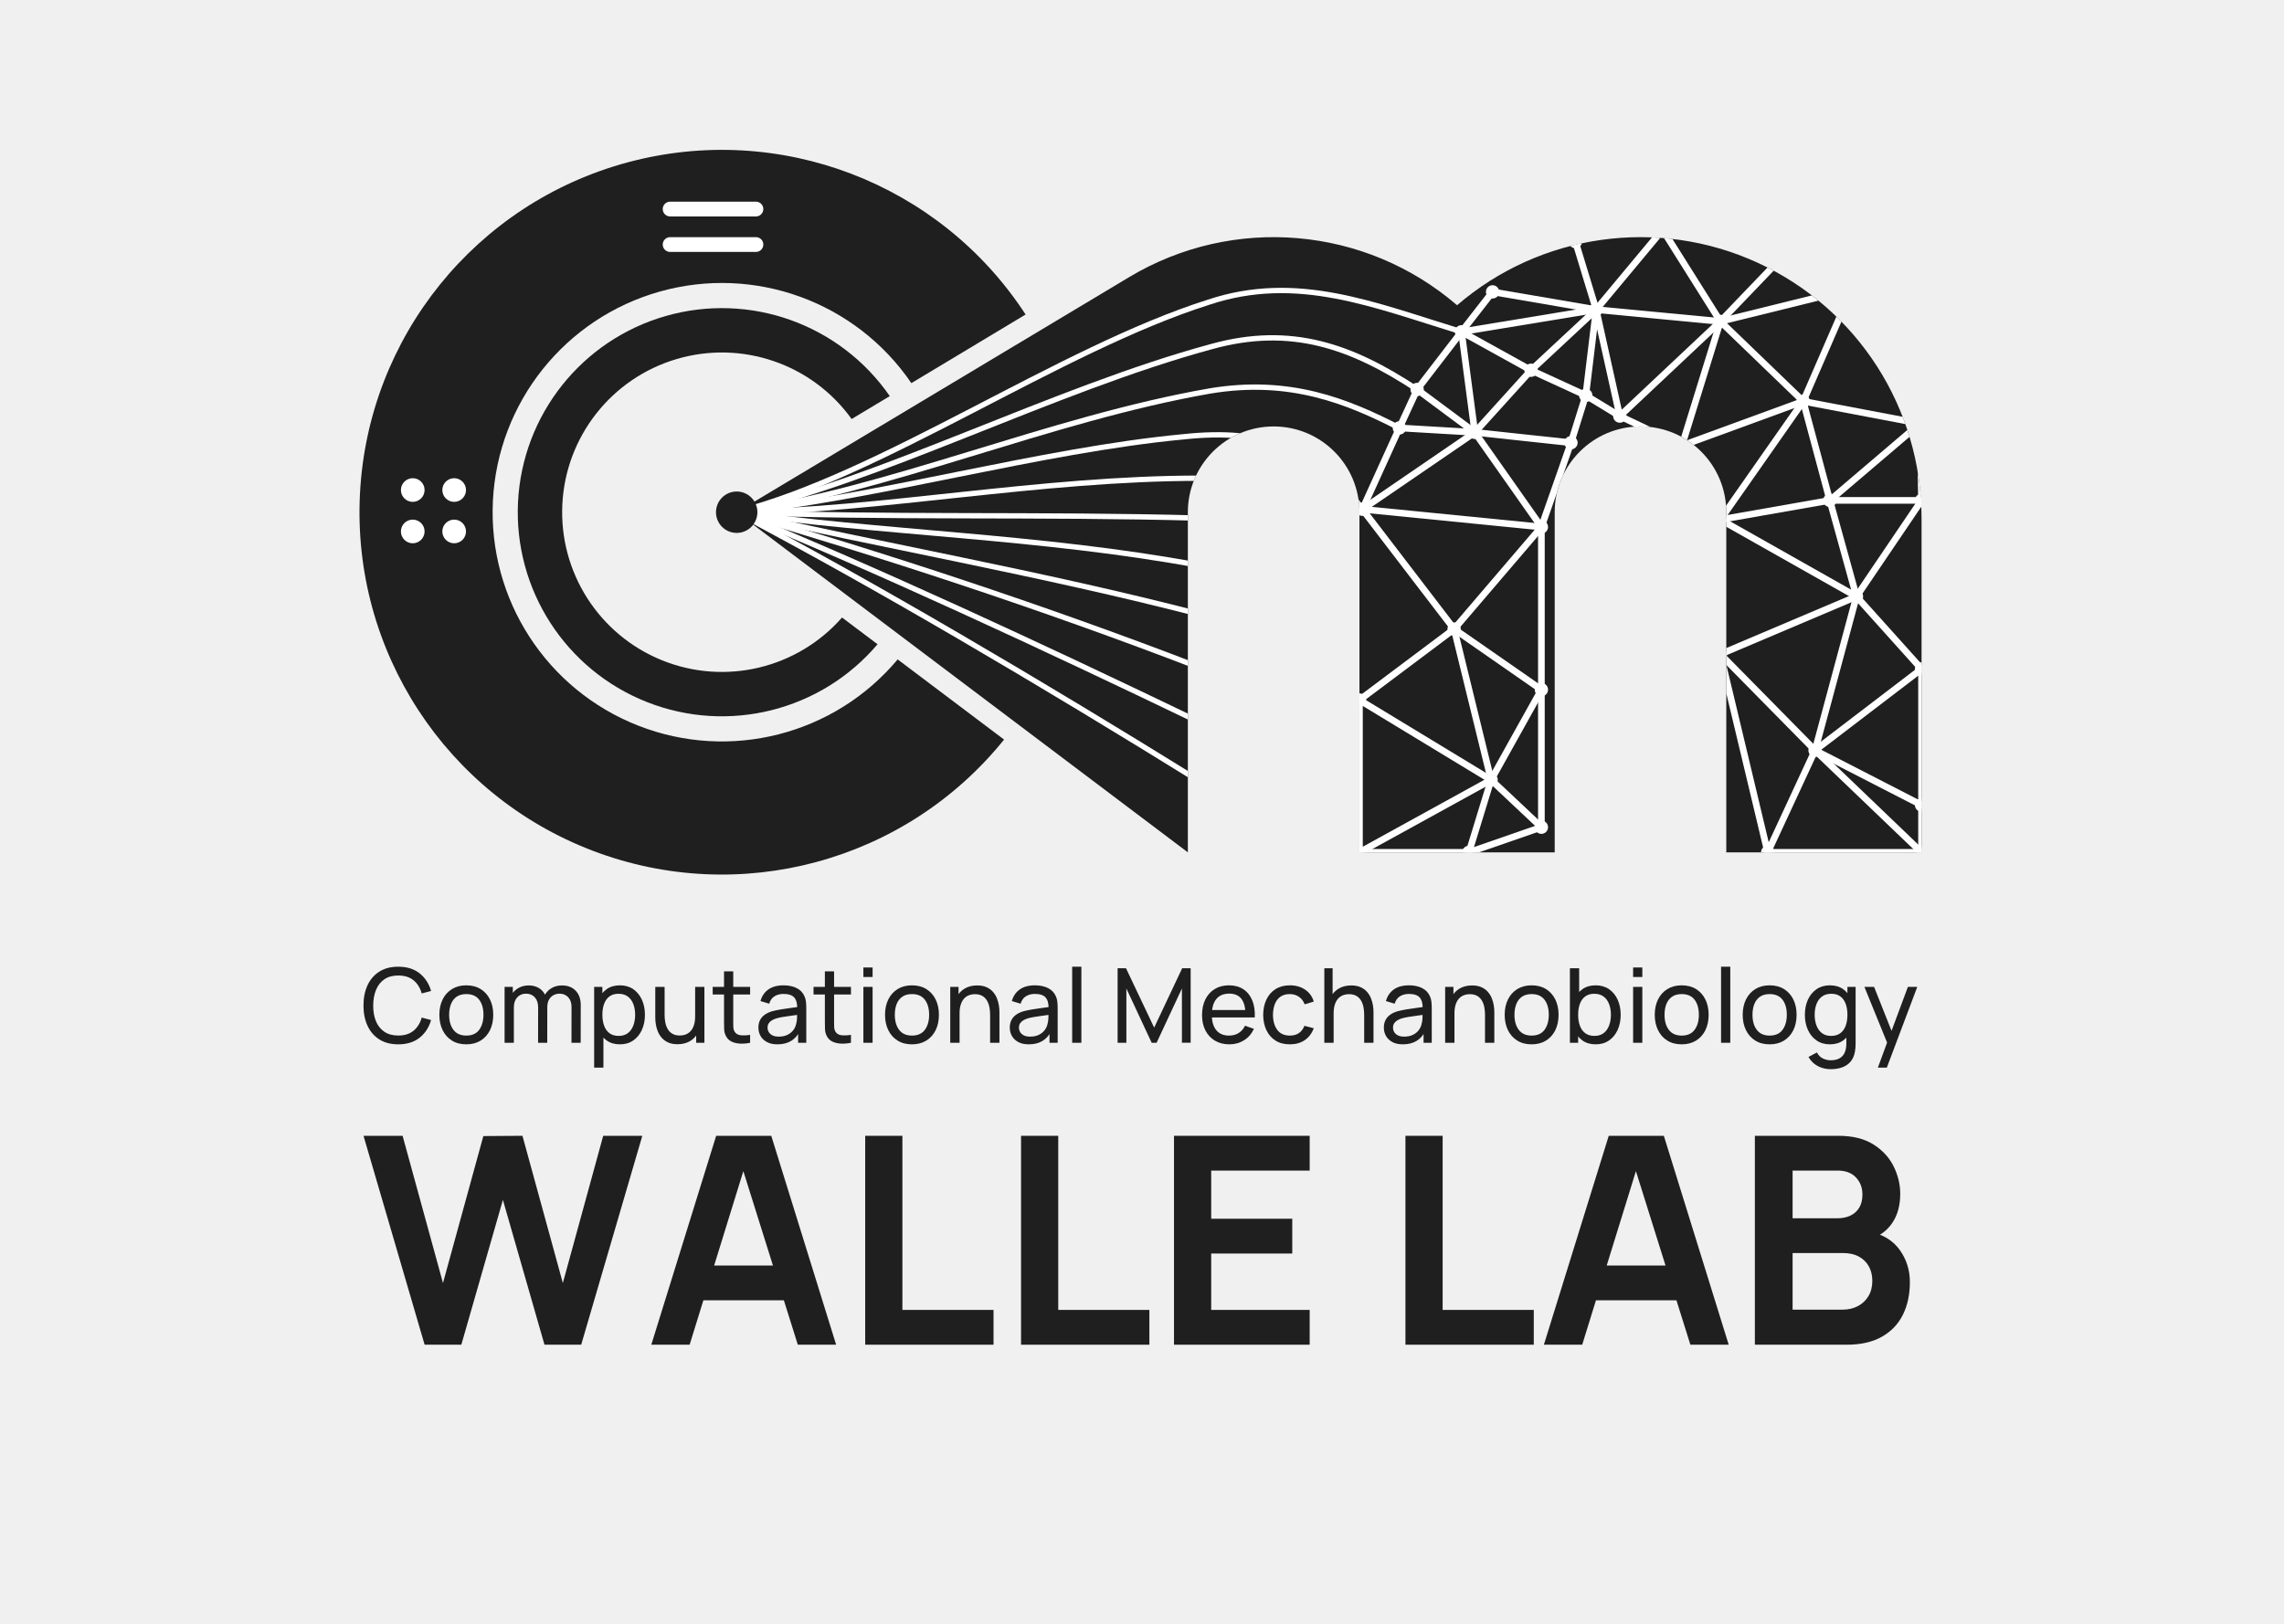
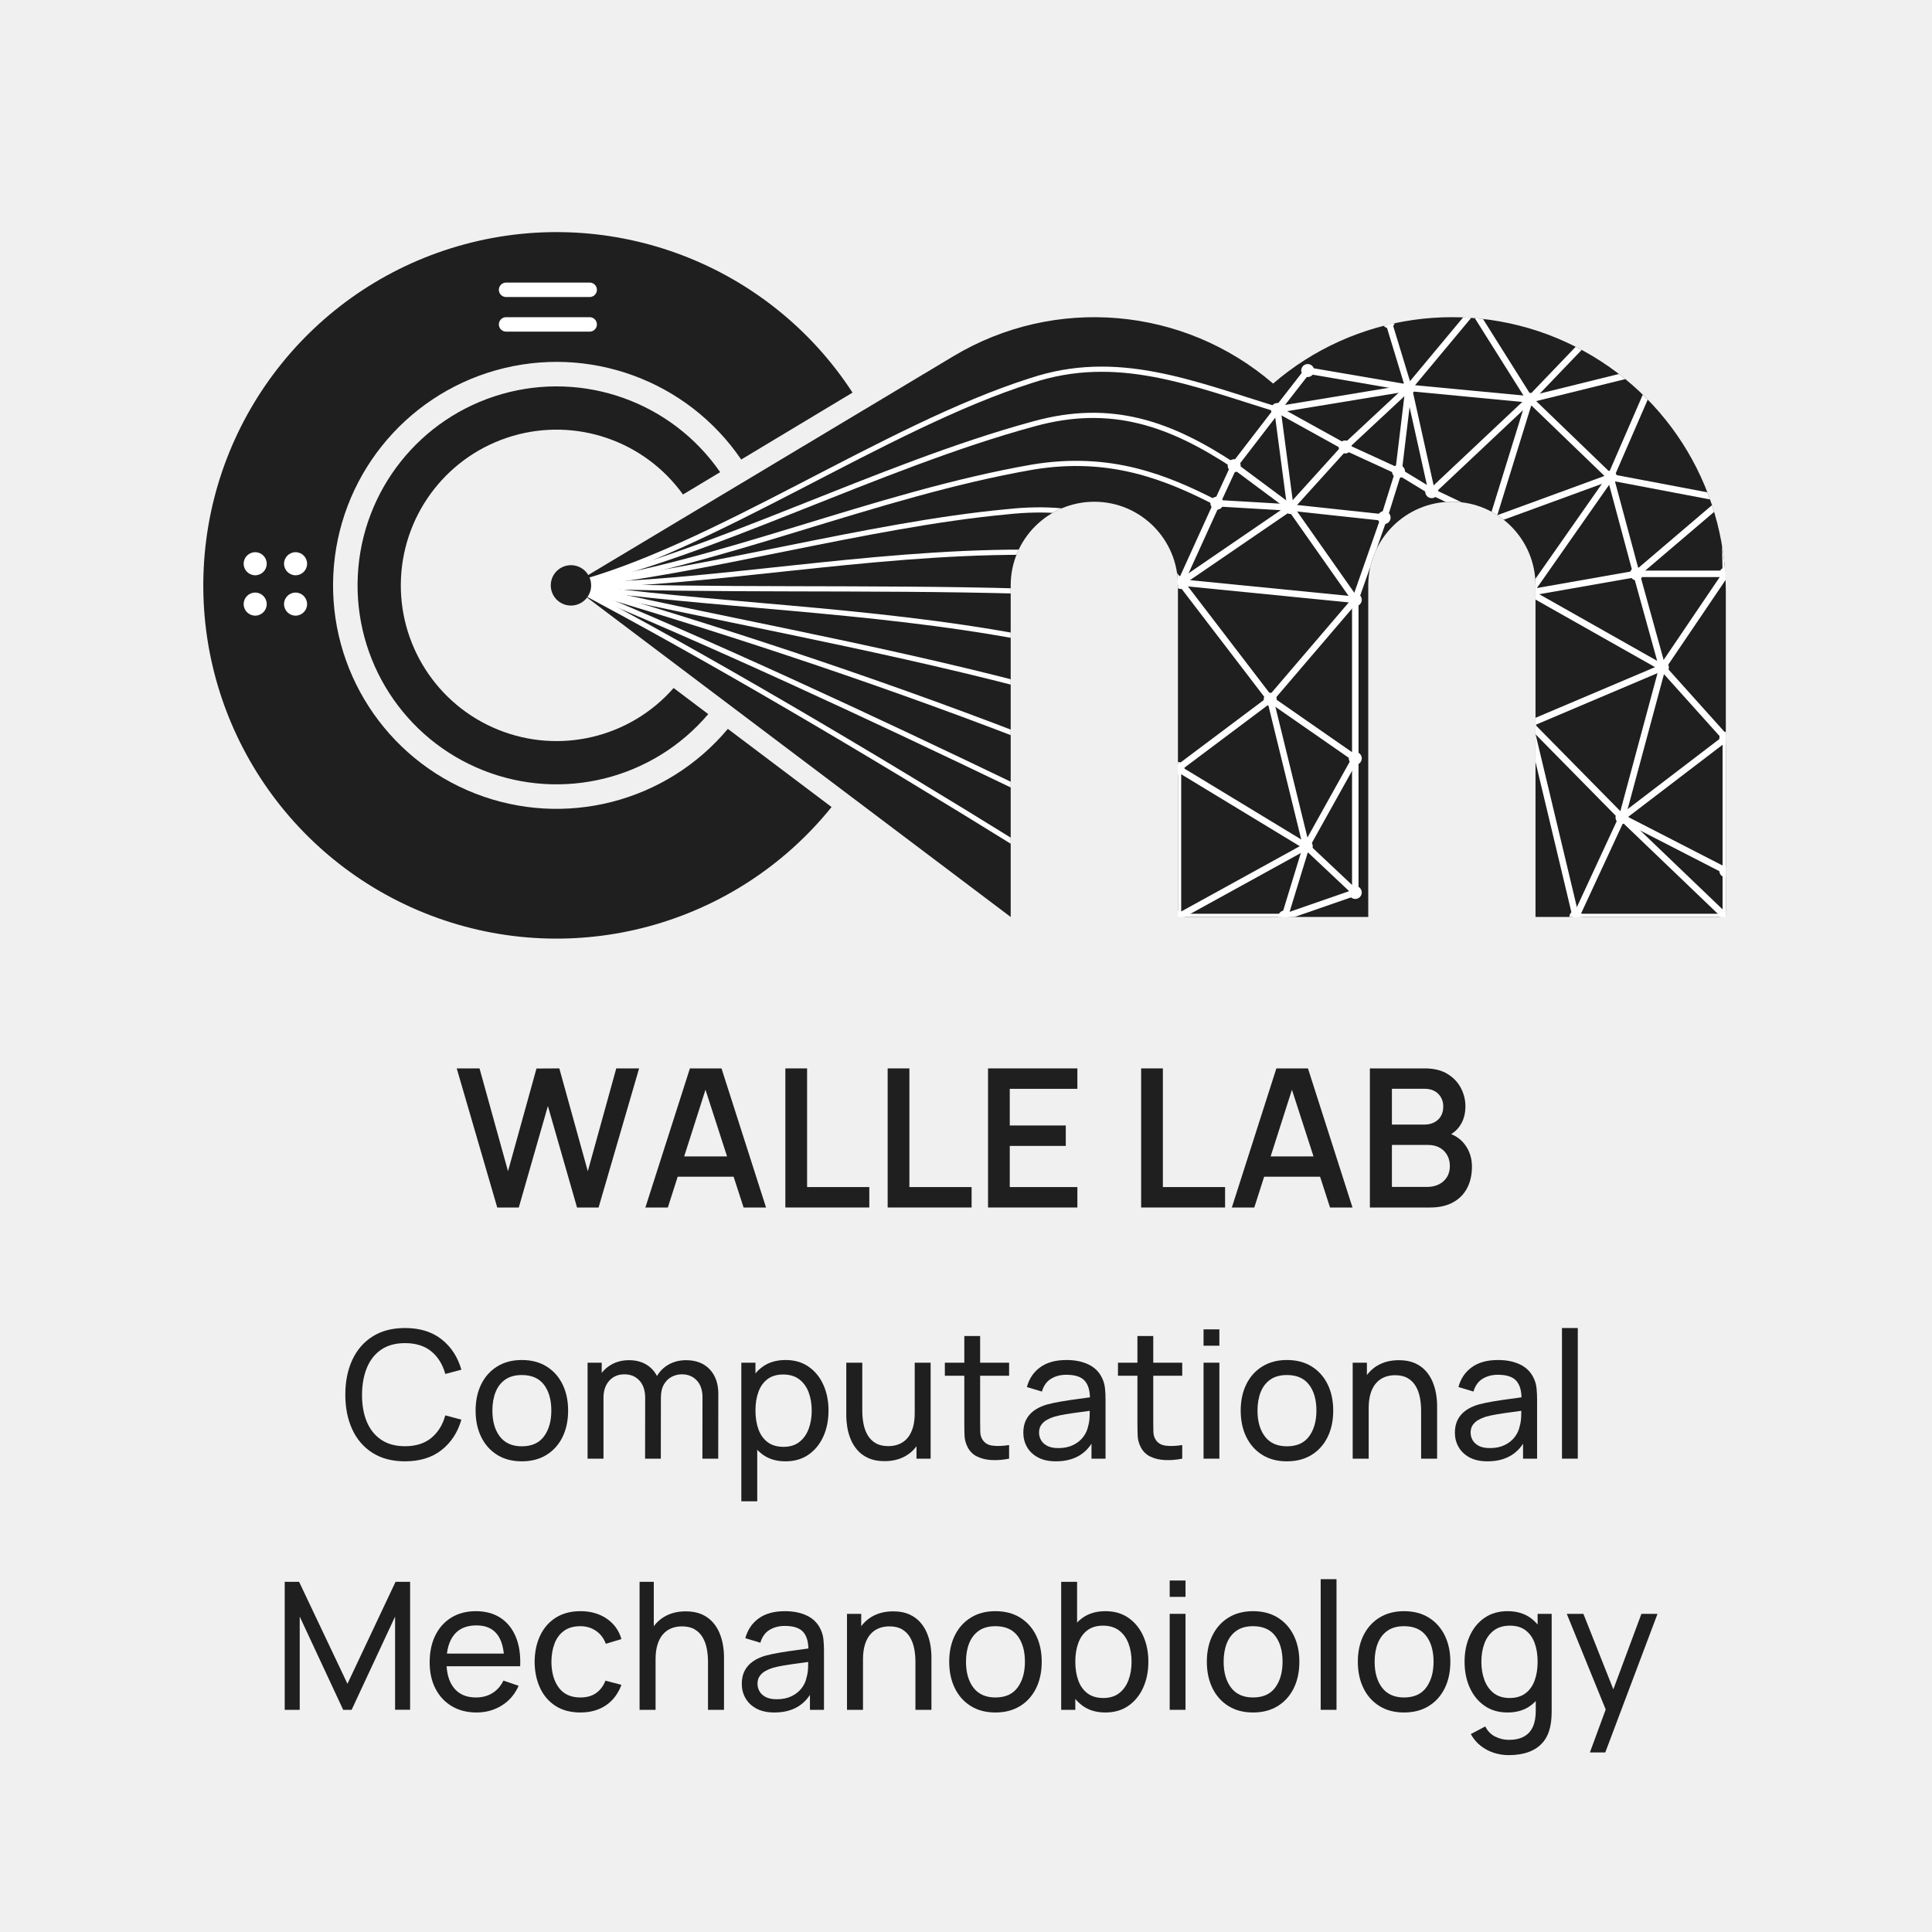
- <svg xmlns="http://www.w3.org/2000/svg" width="900" height="640" viewBox="0 130 900 640">
-   <svg x="130" y="95" width="640" height="391" viewBox="0 0 1098 670">
+ <svg xmlns="http://www.w3.org/2000/svg" width="1000" height="1000" viewBox="0 0 1000 1000">
+   <svg x="90" y="0" width="820" height="500" viewBox="0 0 1098 670">
    <g transform="translate(0 0) scale(1) translate(-70 -295)">
      <defs>
        <linearGradient id="charcoal" x1="130" y1="470" x2="510" y2="900" gradientUnits="userSpaceOnUse">
          <stop stop-color="#1f1f1f" />
          <stop offset="1" stop-color="#1f1f1f" />
        </linearGradient>
        <linearGradient id="colour" x1="326" y1="705" x2="1146" y2="705" gradientUnits="userSpaceOnUse">
          <stop stop-color="#f15a24" />
          <stop offset=".42" stop-color="#e52b28" />
          <stop offset=".7" stop-color="#d5192c" />
          <stop offset="1" stop-color="#c8102e" />
        </linearGradient>
        <clipPath id="m-clip">
          <path d="M345 701 L610.347 542.016 A190 190 0 0 1 832 561.042 A190 190 0 0 1 1146 705 L1146 931 L1014 931 L1014 701 A58 58 0 0 0 898 701 L898 931 L766 931 L766 701 A58 58 0 0 0 650 701 L650 931 L345 701 Z" />
        </clipPath>
      </defs>
      <g id="charcoal-symbol" fill="#1f1f1f">
        <path d="M540.311 567.312 A245 245 0 1 0 525.758 854.741 L453.821 800.532 A155 155 0 1 1 463.086 613.714 Z" />
-         <path d="M448.488 622.485 A138 138 0 1 0 440.224 790.286 L416.213 772.193 A108 108 0 1 1 422.705 637.977 Z" />
+         <path d="M448.488 622.485 A138 138 0 1 0 440.224 790.286 L416.213 772.193 A108 108 0 1 1 422.705 637.977 Z" fill="#1f1f1f" />
      </g>
      <g id="scanner-controls">
        <path d="M300 496h58 M300 520h58" fill="none" stroke="white" stroke-width="10" stroke-linecap="round" />
        <circle cx="126" cy="686" r="8" fill="white" />
        <circle cx="126" cy="714" r="8" fill="white" />
        <circle cx="154" cy="686" r="8" fill="white" />
        <circle cx="154" cy="714" r="8" fill="white" />
      </g>
      <path id="colour-symbol" d="M345 701 L610.347 542.016 A190 190 0 0 1 832 561.042 A190 190 0 0 1 1146 705 L1146 931 L1014 931 L1014 701 A58 58 0 0 0 898 701 L898 931 L766 931 L766 701 A58 58 0 0 0 650 701 L650 931 L345 701 Z" fill="#1f1f1f" />
      <g clip-path="url(#m-clip)" stroke="#ffffff" stroke-linecap="round" stroke-linejoin="round">
        <g id="radiating-curves" stroke-width="3.6" fill="none">
          <path d="M345 701 C443 676 563 591 664 559 C724 539 776 561 835 579" />
          <path d="M345 701 C439 681 559 618 666 589 C720 574 761 589 805 618" />
          <path d="M345 701 C446 687 556 638 665 619 C719 610 758 626 793 644" />
          <path d="M345 701 C436 692 551 659 647 650 C702 644 739 658 768 699" />
          <path d="M345 701 C441 700 550 678 658 678" />
          <path d="M345 701 C443 705 551 702 658 705" />
          <path d="M345 701 C439 715 551 717 658 737" />
          <path d="M345 701 C440 723 550 742 658 770" />
          <path d="M345 701 C441 729 549 764 658 806" />
          <path d="M345 701 C440 740 550 791 658 843" />
          <path d="M345 701 C438 750 550 816 658 883" />
        </g>
        <g id="triangular-mesh" stroke-width="4.5" fill="none">
          <path d="M835 579 L805 618" />
          <path d="M835 579 L844 647" />
          <path d="M835 579 L882 605" />
          <path d="M835 579 L926 564" />
          <path d="M835 579 L856 552" />
          <path d="M805 618 L793 644" />
          <path d="M805 618 L844 647" />
          <path d="M793 644 L768 699" />
          <path d="M793 644 L844 647" />
          <path d="M768 699 L844 647" />
          <path d="M768 699 L830 780" />
          <path d="M768 699 L889 711" />
          <path d="M830 780 L889 711" />
          <path d="M830 780 L766 828" />
          <path d="M830 780 L855 882" />
          <path d="M830 780 L889 821" />
          <path d="M766 828 L855 882" />
          <path d="M766 828 L766 931" />
          <path d="M855 882 L766 931" />
          <path d="M855 882 L840 931" />
          <path d="M855 882 L889 914" />
          <path d="M855 882 L889 821" />
          <path d="M766 931 L840 931" />
          <path d="M840 931 L889 914" />
          <path d="M889 914 L889 821" />
          <path d="M889 821 L889 711" />
          <path d="M889 711 L844 647" />
          <path d="M844 647 L882 605" />
          <path d="M844 647 L909 654" />
          <path d="M882 605 L926 564" />
          <path d="M882 605 L919 622" />
          <path d="M919 622 L926 564" />
          <path d="M919 622 L942 636" />
          <path d="M919 622 L909 654" />
          <path d="M942 636 L926 564" />
          <path d="M942 636 L1010 572" />
          <path d="M942 636 L984 656" />
          <path d="M909 654 L889 711" />
          <path d="M926 564 L856 552" />
          <path d="M926 564 L912 518" />
          <path d="M926 564 L971 510" />
          <path d="M926 564 L1010 572" />
          <path d="M971 510 L1010 572" />
          <path d="M971 510 L1057 523" />
          <path d="M1010 572 L1057 523" />
          <path d="M1010 572 L1099 550" />
          <path d="M1010 572 L1066 626" />
          <path d="M1010 572 L984 656" />
          <path d="M1099 550 L1066 626" />
          <path d="M1066 626 L1145 641" />
          <path d="M1066 626 L1084 693" />
          <path d="M1066 626 L1010 706" />
          <path d="M1066 626 L984 656" />
          <path d="M1145 641 L1084 693" />
          <path d="M1145 641 L1146 693" />
          <path d="M1084 693 L1146 693" />
          <path d="M1084 693 L1010 706" />
          <path d="M1084 693 L1102 758" />
          <path d="M1010 706 L1102 758" />
          <path d="M1102 758 L1146 693" />
          <path d="M1102 758 L1010 797" />
          <path d="M1102 758 L1146 807" />
          <path d="M1102 758 L1074 862" />
          <path d="M1010 797 L1074 862" />
          <path d="M1010 797 L1042 931" />
          <path d="M1146 807 L1074 862" />
          <path d="M1146 807 L1146 899" />
          <path d="M1074 862 L1146 899" />
          <path d="M1074 862 L1042 931" />
          <path d="M1074 862 L1146 931" />
          <path d="M1146 899 L1146 931" />
          <path d="M1042 931 L1146 931" />
          <circle cx="766" cy="828" r="4.5" fill="#ffffff" stroke="none" />
          <circle cx="766" cy="931" r="4.5" fill="#ffffff" stroke="none" />
          <circle cx="768" cy="699" r="4.5" fill="#ffffff" stroke="none" />
          <circle cx="793" cy="644" r="4.5" fill="#ffffff" stroke="none" />
          <circle cx="805" cy="618" r="4.5" fill="#ffffff" stroke="none" />
          <circle cx="830" cy="780" r="4.5" fill="#ffffff" stroke="none" />
          <circle cx="835" cy="579" r="4.5" fill="#ffffff" stroke="none" />
          <circle cx="840" cy="931" r="4.5" fill="#ffffff" stroke="none" />
          <circle cx="844" cy="647" r="4.5" fill="#ffffff" stroke="none" />
          <circle cx="855" cy="882" r="4.5" fill="#ffffff" stroke="none" />
          <circle cx="856" cy="552" r="4.5" fill="#ffffff" stroke="none" />
          <circle cx="882" cy="605" r="4.5" fill="#ffffff" stroke="none" />
          <circle cx="889" cy="711" r="4.5" fill="#ffffff" stroke="none" />
          <circle cx="889" cy="821" r="4.5" fill="#ffffff" stroke="none" />
          <circle cx="889" cy="914" r="4.5" fill="#ffffff" stroke="none" />
          <circle cx="909" cy="654" r="4.5" fill="#ffffff" stroke="none" />
          <circle cx="912" cy="518" r="4.5" fill="#ffffff" stroke="none" />
          <circle cx="919" cy="622" r="4.5" fill="#ffffff" stroke="none" />
          <circle cx="926" cy="564" r="4.5" fill="#ffffff" stroke="none" />
          <circle cx="942" cy="636" r="4.5" fill="#ffffff" stroke="none" />
          <circle cx="971" cy="510" r="4.5" fill="#ffffff" stroke="none" />
          <circle cx="984" cy="656" r="4.5" fill="#ffffff" stroke="none" />
          <circle cx="1010" cy="572" r="4.5" fill="#ffffff" stroke="none" />
          <circle cx="1010" cy="706" r="4.5" fill="#ffffff" stroke="none" />
          <circle cx="1010" cy="797" r="4.5" fill="#ffffff" stroke="none" />
          <circle cx="1042" cy="931" r="4.5" fill="#ffffff" stroke="none" />
          <circle cx="1057" cy="523" r="4.5" fill="#ffffff" stroke="none" />
          <circle cx="1066" cy="626" r="4.5" fill="#ffffff" stroke="none" />
          <circle cx="1074" cy="862" r="4.5" fill="#ffffff" stroke="none" />
          <circle cx="1084" cy="693" r="4.5" fill="#ffffff" stroke="none" />
          <circle cx="1099" cy="550" r="4.5" fill="#ffffff" stroke="none" />
          <circle cx="1102" cy="758" r="4.5" fill="#ffffff" stroke="none" />
          <circle cx="1145" cy="641" r="4.5" fill="#ffffff" stroke="none" />
          <circle cx="1146" cy="693" r="4.5" fill="#ffffff" stroke="none" />
          <circle cx="1146" cy="807" r="4.5" fill="#ffffff" stroke="none" />
          <circle cx="1146" cy="899" r="4.5" fill="#ffffff" stroke="none" />
          <circle cx="1146" cy="931" r="4.5" fill="#ffffff" stroke="none" />
        </g>
        <g id="mesh-nodes" fill="#ffffff" stroke="none">















</g>
      </g>
      <circle id="focus" cx="345" cy="701" r="14" fill="#1f1f1f" />
    </g>
  </svg>
  <g fill="#1f1f1f">
-     <path transform="translate(142 541) scale(0.02039867 -0.02039867)" d="M732 -30Q516.5 -30 366.5 65.0Q216.5 160 138.25 329.0Q60 498 60 720Q60 942 138.25 1111.0Q216.5 1280 366.5 1375.0Q516.5 1470 732 1470Q982 1470 1143.25 1342.75Q1304.5 1215.5 1366 1001L1185 953Q1141 1114 1027.75 1207.0Q914.5 1300 732 1300Q571 1300 464.0 1227.0Q357 1154 303.0 1023.25Q249 892.5 248 720Q247 547.5 301.0 417.0Q355 286.5 463.0 213.25Q571 140 732 140Q914.5 140 1027.75 233.5Q1141 327 1185 487L1366 439Q1304.5 224.5 1143.25 97.25Q982 -30 732 -30Z" />
-     <path transform="translate(171.4965 541) scale(0.02039867 -0.02039867)" d="M600 -30Q438.5 -30 322.0 43.0Q205.5 116 142.75 244.75Q80 373.5 80 541Q80 710.5 144.0 838.75Q208 967 324.75 1038.5Q441.5 1110 600 1110Q762 1110 878.75 1037.25Q995.5 964.5 1058.25 836.25Q1121 708 1121 541Q1121 371.5 1057.75 243.0Q994.5 114.5 877.5 42.25Q760.5 -30 600 -30ZM600 139Q767.5 139 849.75 251.0Q932 363 932 541Q932 723.5 849.0 832.25Q766 941 600 941Q487 941 413.75 890.0Q340.5 839 304.75 749.0Q269 659 269 541Q269 358.5 353.0 248.75Q437 139 600 139Z" />
-     <path transform="translate(195.9953 541) scale(0.02039867 -0.02039867)" d="M1431 0 1432 691Q1432 812 1367.25 880.5Q1302.5 949 1200 949Q1139.5 949 1085.75 921.25Q1032 893.5 998.0 835.25Q964 777 964 686L870 724Q867.5 839 917.0 925.5Q966.5 1012 1052.75 1060.0Q1139 1108 1247 1108Q1416 1108 1513.0 1005.25Q1610 902.5 1610 730L1609 0ZM139 0V1080H298V791H318V0ZM786 0 787 684Q787 807.5 723.0 878.25Q659 949 553 949Q447.5 949 382.75 876.75Q318 804.5 318 686L224 742Q224 847 274.0 929.75Q324 1012.5 410.0 1060.25Q496 1108 605 1108Q714 1108 794.75 1061.75Q875.5 1015.5 919.75 930.0Q964 844.5 964 727L963 0Z" />
-     <path transform="translate(231.285 541) scale(0.02039867 -0.02039867)" d="M636 -30Q484 -30 380.0 45.5Q276 121 222.5 250.25Q169 379.5 169 541Q169 704 222.5 832.75Q276 961.5 380.25 1035.75Q484.5 1110 637 1110Q787 1110 895.25 1035.25Q1003.5 960.5 1061.75 831.75Q1120 703 1120 541Q1120 379 1061.75 249.75Q1003.5 120.5 895.25 45.25Q787 -30 636 -30ZM139 -480V1080H298V285H318V-480ZM614 133Q720.5 133 790.75 187.0Q861 241 896.0 333.5Q931 426 931 541Q931 655 896.25 747.0Q861.5 839 790.25 893.0Q719 947 609 947Q503.5 947 434.5 895.5Q365.5 844 331.75 752.25Q298 660.5 298 541Q298 422.5 331.5 330.25Q365 238 435.0 185.5Q505 133 614 133Z" />
-     <path transform="translate(255.7634 541) scale(0.02039867 -0.02039867)" d="M550 -28Q445.5 -28 371.25 5.0Q297 38 248.0 92.75Q199 147.5 171.0 214.75Q143 282 131.5 351.75Q120 421.5 120 483V1080H300V539Q300 463 313.75 391.75Q327.5 320.5 361.0 263.75Q394.5 207 451.0 174.0Q507.5 141 593 141Q660 141 714.75 163.75Q769.5 186.5 808.5 232.25Q847.5 278 868.75 347.75Q890 417.5 890 511L1007 475Q1007 318.5 950.5 205.75Q894 93 791.5 32.5Q689 -28 550 -28ZM910 0V289H890V1080H1069V0Z" />
-     <path transform="translate(280.4254 541) scale(0.02039867 -0.02039867)" d="M743 0Q646.5 -19.5 553.25 -16.0Q460 -12.5 386.75 22.0Q313.5 56.5 276 130Q244 193.5 241.5 259.0Q239 324.5 239 408V1380H417V416Q417 349.5 418.5 302.75Q420 256 439 222Q475 157.5 553.5 146.75Q632 136 743 153ZM20 933V1080H743V933Z" />
-     <path transform="translate(297.2135 541) scale(0.02039867 -0.02039867)" d="M447 -30Q326 -30 244.25 14.25Q162.5 58.5 121.25 131.75Q80 205 80 292Q80 377 112.25 439.25Q144.5 501.5 203.75 543.25Q263 585 345 609Q422 629.5 517.25 645.25Q612.5 661 710.5 673.75Q808.5 686.5 894 699L830 662Q832.5 805.5 772.25 874.75Q712 944 564 944Q466 944 392.25 899.25Q318.5 854.5 289 755L120 806Q158.5 948 270.75 1029.0Q383 1110 566 1110Q712.5 1110 818.0 1057.5Q923.5 1005 970 899Q993 849 999.0 790.5Q1005 732 1005 668V0H847V259L884 235Q823 103.5 713.25 36.75Q603.5 -30 447 -30ZM474 119Q570 119 640.5 153.25Q711 187.5 754.0 244.25Q797 301 810 368Q824.5 418 826.25 479.25Q828 540.5 828 574L890 547Q803 534.5 718.75 523.5Q634.5 512.5 559.5 500.25Q484.5 488 425 471Q380.5 457 342.25 434.75Q304 412.5 280.5 378.0Q257 343.5 257 293Q257 248.5 279.25 208.75Q301.5 169 349.25 144.0Q397 119 474 119Z" />
-     <path transform="translate(320.162 541) scale(0.02039867 -0.02039867)" d="M743 0Q646.5 -19.5 553.25 -16.0Q460 -12.5 386.75 22.0Q313.5 56.5 276 130Q244 193.5 241.5 259.0Q239 324.5 239 408V1380H417V416Q417 349.5 418.5 302.75Q420 256 439 222Q475 157.5 553.5 146.75Q632 136 743 153ZM20 933V1080H743V933Z" />
-     <path transform="translate(336.9501 541) scale(0.02039867 -0.02039867)" d="M160 1271V1455H338V1271ZM160 0V1080H338V0Z" />
-     <path transform="translate(347.1086 541) scale(0.02039867 -0.02039867)" d="M600 -30Q438.5 -30 322.0 43.0Q205.5 116 142.75 244.75Q80 373.5 80 541Q80 710.5 144.0 838.75Q208 967 324.75 1038.5Q441.5 1110 600 1110Q762 1110 878.75 1037.25Q995.5 964.5 1058.25 836.25Q1121 708 1121 541Q1121 371.5 1057.75 243.0Q994.5 114.5 877.5 42.25Q760.5 -30 600 -30ZM600 139Q767.5 139 849.75 251.0Q932 363 932 541Q932 723.5 849.0 832.25Q766 941 600 941Q487 941 413.75 890.0Q340.5 839 304.75 749.0Q269 659 269 541Q269 358.5 353.0 248.75Q437 139 600 139Z" />
-     <path transform="translate(371.6074 541) scale(0.02039867 -0.02039867)" d="M909 0V541Q909 617.5 895.25 688.5Q881.5 759.5 848.0 816.25Q814.5 873 758.0 906.0Q701.5 939 616 939Q549 939 494.25 916.25Q439.5 893.5 400.5 847.75Q361.5 802 340.25 732.5Q319 663 319 569L202 605Q202 761.5 258.5 874.25Q315 987 417.5 1047.5Q520 1108 659 1108Q763.5 1108 837.75 1075.0Q912 1042 961.0 987.25Q1010 932.5 1038.0 865.25Q1066 798 1077.5 728.25Q1089 658.5 1089 597V0ZM139 0V1080H299V791H319V0Z" />
-     <path transform="translate(396.2694 541) scale(0.02039867 -0.02039867)" d="M447 -30Q326 -30 244.25 14.25Q162.5 58.5 121.25 131.75Q80 205 80 292Q80 377 112.25 439.25Q144.5 501.5 203.75 543.25Q263 585 345 609Q422 629.5 517.25 645.25Q612.5 661 710.5 673.75Q808.5 686.5 894 699L830 662Q832.5 805.5 772.25 874.75Q712 944 564 944Q466 944 392.25 899.25Q318.5 854.5 289 755L120 806Q158.5 948 270.75 1029.0Q383 1110 566 1110Q712.5 1110 818.0 1057.5Q923.5 1005 970 899Q993 849 999.0 790.5Q1005 732 1005 668V0H847V259L884 235Q823 103.5 713.25 36.75Q603.5 -30 447 -30ZM474 119Q570 119 640.5 153.25Q711 187.5 754.0 244.25Q797 301 810 368Q824.5 418 826.25 479.25Q828 540.5 828 574L890 547Q803 534.5 718.75 523.5Q634.5 512.5 559.5 500.25Q484.5 488 425 471Q380.5 457 342.25 434.75Q304 412.5 280.5 378.0Q257 343.5 257 293Q257 248.5 279.25 208.75Q301.5 169 349.25 144.0Q397 119 474 119Z" />
-     <path transform="translate(419.2179 541) scale(0.02039867 -0.02039867)" d="M160 0V1470H338V0Z" />
-     <path transform="translate(437.536 541) scale(0.02039867 -0.02039867)" d="M140 0V1440H302L846 293L1387 1440H1551V1H1382V1049L893 0H798L309 1049V0Z" />
-     <path transform="translate(472.0301 541) scale(0.02039867 -0.02039867)" d="M608 -30Q448.5 -30 330.0 40.25Q211.5 110.5 145.75 237.25Q80 364 80 533Q80 710 144.75 839.5Q209.5 969 326.25 1039.5Q443 1110 600 1110Q762.5 1110 877.0 1035.0Q991.5 960 1049.25 821.0Q1107 682 1098.5 490H919V554Q916 753 838.0 851.5Q760 950 606 950Q440.5 950 354.75 844.0Q269 738 269 540Q269 349 354.75 244.0Q440.5 139 600 139Q707 139 786.0 188.0Q865 237 910 329L1081 270Q1017.5 127 891.25 48.5Q765 -30 608 -30ZM209 490V633H1007V490Z" />
-     <path transform="translate(496.1209 541) scale(0.02039867 -0.02039867)" d="M595 -30Q430.5 -30 316.0 43.5Q201.5 117 141.5 245.75Q81.5 374.5 80 540Q81.5 708.5 143.0 837.0Q204.5 965.5 319.5 1037.75Q434.5 1110 597 1110Q767.5 1110 891.0 1026.0Q1014.5 942 1057 796L881 743Q846.5 837 770.0 889.0Q693.5 941 595 941Q484 941 412.0 889.5Q340 838 305.0 747.5Q270 657 269 540Q270.5 359.5 352.25 249.25Q434 139 595 139Q700.5 139 770.5 187.5Q840.5 236 877 328L1057 281Q1000.5 130 881.5 50.0Q762.5 -30 595 -30Z" />
-     <path transform="translate(519.0082 541) scale(0.02039867 -0.02039867)" d="M909 0V541Q909 617.5 895.25 688.5Q881.5 759.5 848.0 816.25Q814.5 873 758.0 906.0Q701.5 939 616 939Q549 939 494.25 916.25Q439.5 893.5 400.5 847.75Q361.5 802 340.25 732.5Q319 663 319 569L202 605Q202 761.5 258.5 874.25Q315 987 417.5 1047.5Q520 1108 659 1108Q763.5 1108 837.75 1075.0Q912 1042 961.0 987.25Q1010 932.5 1038.0 865.25Q1066 798 1077.5 728.25Q1089 658.5 1089 597V0ZM139 0V1440H299V645H319V0Z" />
-     <path transform="translate(543.6702 541) scale(0.02039867 -0.02039867)" d="M447 -30Q326 -30 244.25 14.25Q162.5 58.5 121.25 131.75Q80 205 80 292Q80 377 112.25 439.25Q144.5 501.5 203.75 543.25Q263 585 345 609Q422 629.5 517.25 645.25Q612.5 661 710.5 673.75Q808.5 686.5 894 699L830 662Q832.5 805.5 772.25 874.75Q712 944 564 944Q466 944 392.25 899.25Q318.5 854.5 289 755L120 806Q158.5 948 270.75 1029.0Q383 1110 566 1110Q712.5 1110 818.0 1057.5Q923.5 1005 970 899Q993 849 999.0 790.5Q1005 732 1005 668V0H847V259L884 235Q823 103.5 713.25 36.75Q603.5 -30 447 -30ZM474 119Q570 119 640.5 153.25Q711 187.5 754.0 244.25Q797 301 810 368Q824.5 418 826.25 479.25Q828 540.5 828 574L890 547Q803 534.5 718.75 523.5Q634.5 512.5 559.5 500.25Q484.5 488 425 471Q380.5 457 342.25 434.75Q304 412.5 280.5 378.0Q257 343.5 257 293Q257 248.5 279.25 208.75Q301.5 169 349.25 144.0Q397 119 474 119Z" />
-     <path transform="translate(566.6187 541) scale(0.02039867 -0.02039867)" d="M909 0V541Q909 617.5 895.25 688.5Q881.5 759.5 848.0 816.25Q814.5 873 758.0 906.0Q701.5 939 616 939Q549 939 494.25 916.25Q439.5 893.5 400.5 847.75Q361.5 802 340.25 732.5Q319 663 319 569L202 605Q202 761.5 258.5 874.25Q315 987 417.5 1047.5Q520 1108 659 1108Q763.5 1108 837.75 1075.0Q912 1042 961.0 987.25Q1010 932.5 1038.0 865.25Q1066 798 1077.5 728.25Q1089 658.5 1089 597V0ZM139 0V1080H299V791H319V0Z" />
-     <path transform="translate(591.2807 541) scale(0.02039867 -0.02039867)" d="M600 -30Q438.5 -30 322.0 43.0Q205.5 116 142.75 244.75Q80 373.5 80 541Q80 710.5 144.0 838.75Q208 967 324.75 1038.5Q441.5 1110 600 1110Q762 1110 878.75 1037.25Q995.5 964.5 1058.25 836.25Q1121 708 1121 541Q1121 371.5 1057.75 243.0Q994.5 114.5 877.5 42.25Q760.5 -30 600 -30ZM600 139Q767.5 139 849.75 251.0Q932 363 932 541Q932 723.5 849.0 832.25Q766 941 600 941Q487 941 413.75 890.0Q340.5 839 304.75 749.0Q269 659 269 541Q269 358.5 353.0 248.75Q437 139 600 139Z" />
-     <path transform="translate(615.7795 541) scale(0.02039867 -0.02039867)" d="M636 -30Q484 -30 380.0 45.5Q276 121 222.5 250.25Q169 379.5 169 541Q169 704 222.5 832.75Q276 961.5 380.25 1035.75Q484.5 1110 637 1110Q787 1110 895.25 1035.25Q1003.5 960.5 1061.75 831.75Q1120 703 1120 541Q1120 379 1061.75 249.75Q1003.5 120.5 895.25 45.25Q787 -30 636 -30ZM139 0V1440H318V795H298V0ZM614 133Q720.5 133 790.75 187.0Q861 241 896.0 333.5Q931 426 931 541Q931 655 896.25 747.0Q861.5 839 790.25 893.0Q719 947 609 947Q503.5 947 434.5 895.5Q365.5 844 331.75 752.25Q298 660.5 298 541Q298 422.5 331.5 330.25Q365 238 435.0 185.5Q505 133 614 133Z" />
-     <path transform="translate(640.2579 541) scale(0.02039867 -0.02039867)" d="M160 1271V1455H338V1271ZM160 0V1080H338V0Z" />
-     <path transform="translate(650.4165 541) scale(0.02039867 -0.02039867)" d="M600 -30Q438.5 -30 322.0 43.0Q205.5 116 142.75 244.75Q80 373.5 80 541Q80 710.5 144.0 838.75Q208 967 324.75 1038.5Q441.5 1110 600 1110Q762 1110 878.75 1037.25Q995.5 964.5 1058.25 836.25Q1121 708 1121 541Q1121 371.5 1057.75 243.0Q994.5 114.5 877.5 42.25Q760.5 -30 600 -30ZM600 139Q767.5 139 849.75 251.0Q932 363 932 541Q932 723.5 849.0 832.25Q766 941 600 941Q487 941 413.75 890.0Q340.5 839 304.75 749.0Q269 659 269 541Q269 358.5 353.0 248.75Q437 139 600 139Z" />
-     <path transform="translate(674.9153 541) scale(0.02039867 -0.02039867)" d="M160 0V1470H338V0Z" />
-     <path transform="translate(685.0738 541) scale(0.02039867 -0.02039867)" d="M600 -30Q438.5 -30 322.0 43.0Q205.5 116 142.75 244.75Q80 373.5 80 541Q80 710.5 144.0 838.75Q208 967 324.75 1038.5Q441.5 1110 600 1110Q762 1110 878.75 1037.25Q995.5 964.5 1058.25 836.25Q1121 708 1121 541Q1121 371.5 1057.75 243.0Q994.5 114.5 877.5 42.25Q760.5 -30 600 -30ZM600 139Q767.5 139 849.75 251.0Q932 363 932 541Q932 723.5 849.0 832.25Q766 941 600 941Q487 941 413.75 890.0Q340.5 839 304.75 749.0Q269 659 269 541Q269 358.5 353.0 248.75Q437 139 600 139Z" />
-     <path transform="translate(709.5726 541) scale(0.02039867 -0.02039867)" d="M577 -510Q492 -510 411.0 -484.25Q330 -458.5 262.5 -406.0Q195 -353.5 150 -273L313 -187Q353 -266.5 426.25 -302.25Q499.5 -338 578 -338Q681 -338 748.75 -300.5Q816.5 -263 849.25 -189.0Q882 -115 881 -5V290H902V1080H1060V-7Q1060 -51.5 1057.25 -92.25Q1054.5 -133 1047 -173Q1026 -288 964.0 -362.5Q902 -437 804.0 -473.5Q706 -510 577 -510ZM564 -30Q413 -30 304.75 45.25Q196.5 120.5 138.25 249.75Q80 379 80 541Q80 703 138.25 831.75Q196.5 960.5 304.75 1035.25Q413 1110 563 1110Q715.5 1110 819.75 1035.75Q924 961.5 977.5 832.75Q1031 704 1031 541Q1031 379.5 977.5 250.25Q924 121 820.0 45.5Q716 -30 564 -30ZM586 133Q695 133 765.0 185.5Q835 238 868.5 330.25Q902 422.5 902 541Q902 660.5 868.25 752.25Q834.5 844 765.5 895.5Q696.5 947 591 947Q481 947 409.5 893.0Q338 839 303.5 747.0Q269 655 269 541Q269 426 304.0 333.5Q339 241 409.25 187.0Q479.5 133 586 133Z" />
-     <path transform="translate(734.051 541) scale(0.02039867 -0.02039867)" d="M290 -480 499 88 502 -80 30 1080H217L587 147H523L870 1080H1051L463 -480Z" />
+     <path transform="translate(235.15 625) scale(0.05 -0.05)" d="M444.5 0 25 1440H261L556 375.5L850.5 1438.5L1087 1440L1382 375.5L1676.5 1440H1913L1493.5 0H1270.5L968.75 1050.5L667.5 0Z" />
+     <path transform="translate(332.05 625) scale(0.05 -0.05)" d="M40 0 501 1440H828L1289 0H1056.5L635 1303H689L272.5 0ZM288 318.5V529H1042V318.5Z" />
+     <path transform="translate(398.5 625) scale(0.05 -0.05)" d="M160 0V1440H385V211.5H1029V0Z" />
+     <path transform="translate(451.45 625) scale(0.05 -0.05)" d="M160 0V1440H385V211.5H1029V0Z" />
+     <path transform="translate(504.4 625) scale(0.05 -0.05)" d="M140 0V1440H1065V1228.5H365V849H945V637.5H365V211.5H1065V0Z" />
+     <path transform="translate(582.65 625) scale(0.05 -0.05)" d="M160 0V1440H385V211.5H1029V0Z" />
+     <path transform="translate(635.6 625) scale(0.05 -0.05)" d="M40 0 501 1440H828L1289 0H1056.5L635 1303H689L272.5 0ZM288 318.5V529H1042V318.5Z" />
+     <path transform="translate(702.05 625) scale(0.05 -0.05)" d="M140 0V1440H708.5Q850 1440 943.25 1382.75Q1036.5 1325.5 1082.75 1235.75Q1129 1146 1129 1048.5Q1129 929.25 1071.625 845.375Q1014.25 761.5 916 731.5L915 781Q1052 748.5 1124.25 650.375Q1196.5 552.25 1196.5 424Q1196.5 296.5 1146.875 201.375Q1097.25 106.25 1000.625 53.125Q904 0 764.5 0ZM368 213H733.5Q800.75 213 853.875 239.375Q907 265.75 937.5 314.125Q968 362.5 968 429.5Q968 491.25 941.125 540.375Q914.25 589.5 863.75 618.5Q813.25 647.5 743.5 647.5H368ZM368 858.5H705.5Q760.25 858.5 804.125 880.25Q848 902 873.75 943.625Q899.5 985.25 899.5 1045.5Q899.5 1125 847.375 1177.0Q795.25 1229 705.5 1229H368Z" />
  </g>
  <g fill="#1f1f1f">
-     <path transform="translate(142 660) scale(0.05718011 -0.05718011)" d="M442.833 0 21.666 1440H291.004L569.335 425.173L847.5 1438.167L1117.004 1440L1395.335 425.173L1673.5 1440H1943.004L1521.837 0H1268.833L982.252 998.16L695.837 0Z" />
-     <path transform="translate(254.3589 660) scale(0.05718011 -0.05718011)" d="M40 0 486.998 1440H866.671L1313.67 0H1049.499L647.668 1280.997H700.335L304.171 0ZM298.668 306.165V545.669H1056.668V306.165Z" />
-     <path transform="translate(331.7808 660) scale(0.05718011 -0.05718011)" d="M160 0V1440H416.337V239.837H1044.335V0Z" />
-     <path transform="translate(393.1922 660) scale(0.05718011 -0.05718011)" d="M160 0V1440H416.337V239.837H1044.335V0Z" />
-     <path transform="translate(454.6037 660) scale(0.05718011 -0.05718011)" d="M140 0V1440H1075.001V1200.163H396.337V868.336H955.001V628.499H396.337V239.837H1075.001V0Z" />
-     <path transform="translate(544.6623 660) scale(0.05718011 -0.05718011)" d="M160 0V1440H416.337V239.837H1044.335V0Z" />
-     <path transform="translate(606.0738 660) scale(0.05718011 -0.05718011)" d="M40 0 486.998 1440H866.671L1313.67 0H1049.499L647.668 1280.997H700.335L304.171 0ZM298.668 306.165V545.669H1056.668V306.165Z" />
-     <path transform="translate(683.4956 660) scale(0.05718011 -0.05718011)" d="M140 0V1440H713.501Q863.335 1440 957.752 1379.916Q1052.169 1319.833 1096.918 1227.916Q1141.668 1135.999 1141.668 1040.166Q1141.668 919.749 1086.21 838.457Q1030.752 757.166 934.669 729.166L934.336 779Q1070.002 749.5 1139.085 652.125Q1208.168 554.75 1208.168 432.001Q1208.168 303.501 1159.96 206.459Q1111.752 109.417 1014.877 54.709Q918.002 0 773.501 0ZM400.004 241.67H744.501Q803.584 241.67 849.958 266.128Q896.332 290.586 922.832 335.044Q949.331 379.502 949.331 440.501Q949.331 495.084 926.373 538.125Q903.415 581.166 858.249 606.499Q813.083 631.831 747.834 631.831H400.004ZM400.004 871.502H709.834Q758.75 871.502 797.374 889.418Q835.999 907.334 858.581 943.542Q881.164 979.749 881.164 1035.165Q881.164 1105.664 836.457 1152.997Q791.75 1200.33 709.834 1200.33H400.004Z" />
+     <path transform="translate(175.976 755) scale(0.046 -0.046)" d="M732 -30Q516.5 -30 366.5 65.0Q216.5 160 138.25 329.0Q60 498 60 720Q60 942 138.25 1111.0Q216.5 1280 366.5 1375.0Q516.5 1470 732 1470Q982 1470 1143.25 1342.75Q1304.5 1215.5 1366 1001L1185 953Q1141 1114 1027.75 1207.0Q914.5 1300 732 1300Q571 1300 464.0 1227.0Q357 1154 303.0 1023.25Q249 892.5 248 720Q247 547.5 301.0 417.0Q355 286.5 463.0 213.25Q571 140 732 140Q914.5 140 1027.75 233.5Q1141 327 1185 487L1366 439Q1304.5 224.5 1143.25 97.25Q982 -30 732 -30Z" />
+     <path transform="translate(242.492 755) scale(0.046 -0.046)" d="M600 -30Q438.5 -30 322.0 43.0Q205.5 116 142.75 244.75Q80 373.5 80 541Q80 710.5 144.0 838.75Q208 967 324.75 1038.5Q441.5 1110 600 1110Q762 1110 878.75 1037.25Q995.5 964.5 1058.25 836.25Q1121 708 1121 541Q1121 371.5 1057.75 243.0Q994.5 114.5 877.5 42.25Q760.5 -30 600 -30ZM600 139Q767.5 139 849.75 251.0Q932 363 932 541Q932 723.5 849.0 832.25Q766 941 600 941Q487 941 413.75 890.0Q340.5 839 304.75 749.0Q269 659 269 541Q269 358.5 353.0 248.75Q437 139 600 139Z" />
+     <path transform="translate(297.738 755) scale(0.046 -0.046)" d="M1431 0 1432 691Q1432 812 1367.25 880.5Q1302.5 949 1200 949Q1139.5 949 1085.75 921.25Q1032 893.5 998.0 835.25Q964 777 964 686L870 724Q867.5 839 917.0 925.5Q966.5 1012 1052.75 1060.0Q1139 1108 1247 1108Q1416 1108 1513.0 1005.25Q1610 902.5 1610 730L1609 0ZM139 0V1080H298V791H318V0ZM786 0 787 684Q787 807.5 723.0 878.25Q659 949 553 949Q447.5 949 382.75 876.75Q318 804.5 318 686L224 742Q224 847 274.0 929.75Q324 1012.5 410.0 1060.25Q496 1108 605 1108Q714 1108 794.75 1061.75Q875.5 1015.5 919.75 930.0Q964 844.5 964 727L963 0Z" />
+     <path transform="translate(377.318 755) scale(0.046 -0.046)" d="M636 -30Q484 -30 380.0 45.5Q276 121 222.5 250.25Q169 379.5 169 541Q169 704 222.5 832.75Q276 961.5 380.25 1035.75Q484.5 1110 637 1110Q787 1110 895.25 1035.25Q1003.5 960.5 1061.75 831.75Q1120 703 1120 541Q1120 379 1061.75 249.75Q1003.5 120.5 895.25 45.25Q787 -30 636 -30ZM139 -480V1080H298V285H318V-480ZM614 133Q720.5 133 790.75 187.0Q861 241 896.0 333.5Q931 426 931 541Q931 655 896.25 747.0Q861.5 839 790.25 893.0Q719 947 609 947Q503.5 947 434.5 895.5Q365.5 844 331.75 752.25Q298 660.5 298 541Q298 422.5 331.5 330.25Q365 238 435.0 185.5Q505 133 614 133Z" />
+     <path transform="translate(432.518 755) scale(0.046 -0.046)" d="M550 -28Q445.5 -28 371.25 5.0Q297 38 248.0 92.75Q199 147.5 171.0 214.75Q143 282 131.5 351.75Q120 421.5 120 483V1080H300V539Q300 463 313.75 391.75Q327.5 320.5 361.0 263.75Q394.5 207 451.0 174.0Q507.5 141 593 141Q660 141 714.75 163.75Q769.5 186.5 808.5 232.25Q847.5 278 868.75 347.75Q890 417.5 890 511L1007 475Q1007 318.5 950.5 205.75Q894 93 791.5 32.5Q689 -28 550 -28ZM910 0V289H890V1080H1069V0Z" />
+     <path transform="translate(488.132 755) scale(0.046 -0.046)" d="M743 0Q646.5 -19.5 553.25 -16.0Q460 -12.5 386.75 22.0Q313.5 56.5 276 130Q244 193.5 241.5 259.0Q239 324.5 239 408V1380H417V416Q417 349.5 418.5 302.75Q420 256 439 222Q475 157.5 553.5 146.75Q632 136 743 153ZM20 933V1080H743V933Z" />
+     <path transform="translate(525.99 755) scale(0.046 -0.046)" d="M447 -30Q326 -30 244.25 14.25Q162.5 58.5 121.25 131.75Q80 205 80 292Q80 377 112.25 439.25Q144.5 501.5 203.75 543.25Q263 585 345 609Q422 629.5 517.25 645.25Q612.5 661 710.5 673.75Q808.5 686.5 894 699L830 662Q832.5 805.5 772.25 874.75Q712 944 564 944Q466 944 392.25 899.25Q318.5 854.5 289 755L120 806Q158.5 948 270.75 1029.0Q383 1110 566 1110Q712.5 1110 818.0 1057.5Q923.5 1005 970 899Q993 849 999.0 790.5Q1005 732 1005 668V0H847V259L884 235Q823 103.5 713.25 36.75Q603.5 -30 447 -30ZM474 119Q570 119 640.5 153.25Q711 187.5 754.0 244.25Q797 301 810 368Q824.5 418 826.25 479.25Q828 540.5 828 574L890 547Q803 534.5 718.75 523.5Q634.5 512.5 559.5 500.25Q484.5 488 425 471Q380.5 457 342.25 434.75Q304 412.5 280.5 378.0Q257 343.5 257 293Q257 248.5 279.25 208.75Q301.5 169 349.25 144.0Q397 119 474 119Z" />
+     <path transform="translate(577.74 755) scale(0.046 -0.046)" d="M743 0Q646.5 -19.5 553.25 -16.0Q460 -12.5 386.75 22.0Q313.5 56.5 276 130Q244 193.5 241.5 259.0Q239 324.5 239 408V1380H417V416Q417 349.5 418.5 302.75Q420 256 439 222Q475 157.5 553.5 146.75Q632 136 743 153ZM20 933V1080H743V933Z" />
+     <path transform="translate(615.598 755) scale(0.046 -0.046)" d="M160 1271V1455H338V1271ZM160 0V1080H338V0Z" />
+     <path transform="translate(638.506 755) scale(0.046 -0.046)" d="M600 -30Q438.5 -30 322.0 43.0Q205.5 116 142.75 244.75Q80 373.5 80 541Q80 710.5 144.0 838.75Q208 967 324.75 1038.5Q441.5 1110 600 1110Q762 1110 878.75 1037.25Q995.5 964.5 1058.25 836.25Q1121 708 1121 541Q1121 371.5 1057.75 243.0Q994.5 114.5 877.5 42.25Q760.5 -30 600 -30ZM600 139Q767.5 139 849.75 251.0Q932 363 932 541Q932 723.5 849.0 832.25Q766 941 600 941Q487 941 413.75 890.0Q340.5 839 304.75 749.0Q269 659 269 541Q269 358.5 353.0 248.75Q437 139 600 139Z" />
+     <path transform="translate(693.752 755) scale(0.046 -0.046)" d="M909 0V541Q909 617.5 895.25 688.5Q881.5 759.5 848.0 816.25Q814.5 873 758.0 906.0Q701.5 939 616 939Q549 939 494.25 916.25Q439.5 893.5 400.5 847.75Q361.5 802 340.25 732.5Q319 663 319 569L202 605Q202 761.5 258.5 874.25Q315 987 417.5 1047.5Q520 1108 659 1108Q763.5 1108 837.75 1075.0Q912 1042 961.0 987.25Q1010 932.5 1038.0 865.25Q1066 798 1077.5 728.25Q1089 658.5 1089 597V0ZM139 0V1080H299V791H319V0Z" />
+     <path transform="translate(749.366 755) scale(0.046 -0.046)" d="M447 -30Q326 -30 244.25 14.25Q162.5 58.5 121.25 131.75Q80 205 80 292Q80 377 112.25 439.25Q144.5 501.5 203.75 543.25Q263 585 345 609Q422 629.5 517.25 645.25Q612.5 661 710.5 673.75Q808.5 686.5 894 699L830 662Q832.5 805.5 772.25 874.75Q712 944 564 944Q466 944 392.25 899.25Q318.5 854.5 289 755L120 806Q158.5 948 270.75 1029.0Q383 1110 566 1110Q712.5 1110 818.0 1057.5Q923.5 1005 970 899Q993 849 999.0 790.5Q1005 732 1005 668V0H847V259L884 235Q823 103.5 713.25 36.75Q603.5 -30 447 -30ZM474 119Q570 119 640.5 153.25Q711 187.5 754.0 244.25Q797 301 810 368Q824.5 418 826.25 479.25Q828 540.5 828 574L890 547Q803 534.5 718.75 523.5Q634.5 512.5 559.5 500.25Q484.5 488 425 471Q380.5 457 342.25 434.75Q304 412.5 280.5 378.0Q257 343.5 257 293Q257 248.5 279.25 208.75Q301.5 169 349.25 144.0Q397 119 474 119Z" />
+     <path transform="translate(801.116 755) scale(0.046 -0.046)" d="M160 0V1470H338V0Z" />
+   </g>
+   <g fill="#1f1f1f">
+     <path transform="translate(140.924 885) scale(0.046 -0.046)" d="M140 0V1440H302L846 293L1387 1440H1551V1H1382V1049L893 0H798L309 1049V0Z" />
+     <path transform="translate(218.71 885) scale(0.046 -0.046)" d="M608 -30Q448.5 -30 330.0 40.25Q211.5 110.5 145.75 237.25Q80 364 80 533Q80 710 144.75 839.5Q209.5 969 326.25 1039.5Q443 1110 600 1110Q762.5 1110 877.0 1035.0Q991.5 960 1049.25 821.0Q1107 682 1098.5 490H919V554Q916 753 838.0 851.5Q760 950 606 950Q440.5 950 354.75 844.0Q269 738 269 540Q269 349 354.75 244.0Q440.5 139 600 139Q707 139 786.0 188.0Q865 237 910 329L1081 270Q1017.5 127 891.25 48.5Q765 -30 608 -30ZM209 490V633H1007V490Z" />
+     <path transform="translate(273.036 885) scale(0.046 -0.046)" d="M595 -30Q430.5 -30 316.0 43.5Q201.5 117 141.5 245.75Q81.5 374.5 80 540Q81.5 708.5 143.0 837.0Q204.5 965.5 319.5 1037.75Q434.5 1110 597 1110Q767.5 1110 891.0 1026.0Q1014.5 942 1057 796L881 743Q846.5 837 770.0 889.0Q693.5 941 595 941Q484 941 412.0 889.5Q340 838 305.0 747.5Q270 657 269 540Q270.5 359.5 352.25 249.25Q434 139 595 139Q700.5 139 770.5 187.5Q840.5 236 877 328L1057 281Q1000.5 130 881.5 50.0Q762.5 -30 595 -30Z" />
+     <path transform="translate(324.648 885) scale(0.046 -0.046)" d="M909 0V541Q909 617.5 895.25 688.5Q881.5 759.5 848.0 816.25Q814.5 873 758.0 906.0Q701.5 939 616 939Q549 939 494.25 916.25Q439.5 893.5 400.5 847.75Q361.5 802 340.25 732.5Q319 663 319 569L202 605Q202 761.5 258.5 874.25Q315 987 417.5 1047.5Q520 1108 659 1108Q763.5 1108 837.75 1075.0Q912 1042 961.0 987.25Q1010 932.5 1038.0 865.25Q1066 798 1077.5 728.25Q1089 658.5 1089 597V0ZM139 0V1440H299V645H319V0Z" />
+     <path transform="translate(380.262 885) scale(0.046 -0.046)" d="M447 -30Q326 -30 244.25 14.25Q162.5 58.5 121.25 131.75Q80 205 80 292Q80 377 112.25 439.25Q144.5 501.5 203.75 543.25Q263 585 345 609Q422 629.5 517.25 645.25Q612.5 661 710.5 673.75Q808.5 686.5 894 699L830 662Q832.5 805.5 772.25 874.75Q712 944 564 944Q466 944 392.25 899.25Q318.5 854.5 289 755L120 806Q158.5 948 270.75 1029.0Q383 1110 566 1110Q712.5 1110 818.0 1057.5Q923.5 1005 970 899Q993 849 999.0 790.5Q1005 732 1005 668V0H847V259L884 235Q823 103.5 713.25 36.75Q603.5 -30 447 -30ZM474 119Q570 119 640.5 153.25Q711 187.5 754.0 244.25Q797 301 810 368Q824.5 418 826.25 479.25Q828 540.5 828 574L890 547Q803 534.5 718.75 523.5Q634.5 512.5 559.5 500.25Q484.5 488 425 471Q380.5 457 342.25 434.75Q304 412.5 280.5 378.0Q257 343.5 257 293Q257 248.5 279.25 208.75Q301.5 169 349.25 144.0Q397 119 474 119Z" />
+     <path transform="translate(432.012 885) scale(0.046 -0.046)" d="M909 0V541Q909 617.5 895.25 688.5Q881.5 759.5 848.0 816.25Q814.5 873 758.0 906.0Q701.5 939 616 939Q549 939 494.25 916.25Q439.5 893.5 400.5 847.75Q361.5 802 340.25 732.5Q319 663 319 569L202 605Q202 761.5 258.5 874.25Q315 987 417.5 1047.5Q520 1108 659 1108Q763.5 1108 837.75 1075.0Q912 1042 961.0 987.25Q1010 932.5 1038.0 865.25Q1066 798 1077.5 728.25Q1089 658.5 1089 597V0ZM139 0V1080H299V791H319V0Z" />
+     <path transform="translate(487.626 885) scale(0.046 -0.046)" d="M600 -30Q438.5 -30 322.0 43.0Q205.5 116 142.75 244.75Q80 373.5 80 541Q80 710.5 144.0 838.75Q208 967 324.75 1038.5Q441.5 1110 600 1110Q762 1110 878.75 1037.25Q995.5 964.5 1058.25 836.25Q1121 708 1121 541Q1121 371.5 1057.75 243.0Q994.5 114.5 877.5 42.25Q760.5 -30 600 -30ZM600 139Q767.5 139 849.75 251.0Q932 363 932 541Q932 723.5 849.0 832.25Q766 941 600 941Q487 941 413.75 890.0Q340.5 839 304.75 749.0Q269 659 269 541Q269 358.5 353.0 248.75Q437 139 600 139Z" />
+     <path transform="translate(542.872 885) scale(0.046 -0.046)" d="M636 -30Q484 -30 380.0 45.5Q276 121 222.5 250.25Q169 379.5 169 541Q169 704 222.5 832.75Q276 961.5 380.25 1035.75Q484.5 1110 637 1110Q787 1110 895.25 1035.25Q1003.5 960.5 1061.75 831.75Q1120 703 1120 541Q1120 379 1061.75 249.75Q1003.5 120.5 895.25 45.25Q787 -30 636 -30ZM139 0V1440H318V795H298V0ZM614 133Q720.5 133 790.75 187.0Q861 241 896.0 333.5Q931 426 931 541Q931 655 896.25 747.0Q861.5 839 790.25 893.0Q719 947 609 947Q503.5 947 434.5 895.5Q365.5 844 331.75 752.25Q298 660.5 298 541Q298 422.5 331.5 330.25Q365 238 435.0 185.5Q505 133 614 133Z" />
+     <path transform="translate(598.072 885) scale(0.046 -0.046)" d="M160 1271V1455H338V1271ZM160 0V1080H338V0Z" />
+     <path transform="translate(620.98 885) scale(0.046 -0.046)" d="M600 -30Q438.5 -30 322.0 43.0Q205.5 116 142.75 244.75Q80 373.5 80 541Q80 710.5 144.0 838.75Q208 967 324.75 1038.5Q441.5 1110 600 1110Q762 1110 878.75 1037.25Q995.5 964.5 1058.25 836.25Q1121 708 1121 541Q1121 371.5 1057.75 243.0Q994.5 114.5 877.5 42.25Q760.5 -30 600 -30ZM600 139Q767.5 139 849.75 251.0Q932 363 932 541Q932 723.5 849.0 832.25Q766 941 600 941Q487 941 413.75 890.0Q340.5 839 304.75 749.0Q269 659 269 541Q269 358.5 353.0 248.75Q437 139 600 139Z" />
+     <path transform="translate(676.226 885) scale(0.046 -0.046)" d="M160 0V1470H338V0Z" />
+     <path transform="translate(699.134 885) scale(0.046 -0.046)" d="M600 -30Q438.5 -30 322.0 43.0Q205.5 116 142.75 244.75Q80 373.5 80 541Q80 710.5 144.0 838.75Q208 967 324.75 1038.5Q441.5 1110 600 1110Q762 1110 878.75 1037.25Q995.5 964.5 1058.25 836.25Q1121 708 1121 541Q1121 371.5 1057.75 243.0Q994.5 114.5 877.5 42.25Q760.5 -30 600 -30ZM600 139Q767.5 139 849.75 251.0Q932 363 932 541Q932 723.5 849.0 832.25Q766 941 600 941Q487 941 413.75 890.0Q340.5 839 304.75 749.0Q269 659 269 541Q269 358.5 353.0 248.75Q437 139 600 139Z" />
+     <path transform="translate(754.38 885) scale(0.046 -0.046)" d="M577 -510Q492 -510 411.0 -484.25Q330 -458.5 262.5 -406.0Q195 -353.5 150 -273L313 -187Q353 -266.5 426.25 -302.25Q499.5 -338 578 -338Q681 -338 748.75 -300.5Q816.5 -263 849.25 -189.0Q882 -115 881 -5V290H902V1080H1060V-7Q1060 -51.5 1057.25 -92.25Q1054.5 -133 1047 -173Q1026 -288 964.0 -362.5Q902 -437 804.0 -473.5Q706 -510 577 -510ZM564 -30Q413 -30 304.75 45.25Q196.5 120.5 138.25 249.75Q80 379 80 541Q80 703 138.25 831.75Q196.5 960.5 304.75 1035.25Q413 1110 563 1110Q715.5 1110 819.75 1035.75Q924 961.5 977.5 832.75Q1031 704 1031 541Q1031 379.5 977.5 250.25Q924 121 820.0 45.5Q716 -30 564 -30ZM586 133Q695 133 765.0 185.5Q835 238 868.5 330.25Q902 422.5 902 541Q902 660.5 868.25 752.25Q834.5 844 765.5 895.5Q696.5 947 591 947Q481 947 409.5 893.0Q338 839 303.5 747.0Q269 655 269 541Q269 426 304.0 333.5Q339 241 409.25 187.0Q479.5 133 586 133Z" />
+     <path transform="translate(809.58 885) scale(0.046 -0.046)" d="M290 -480 499 88 502 -80 30 1080H217L587 147H523L870 1080H1051L463 -480Z" />
  </g>
</svg>
